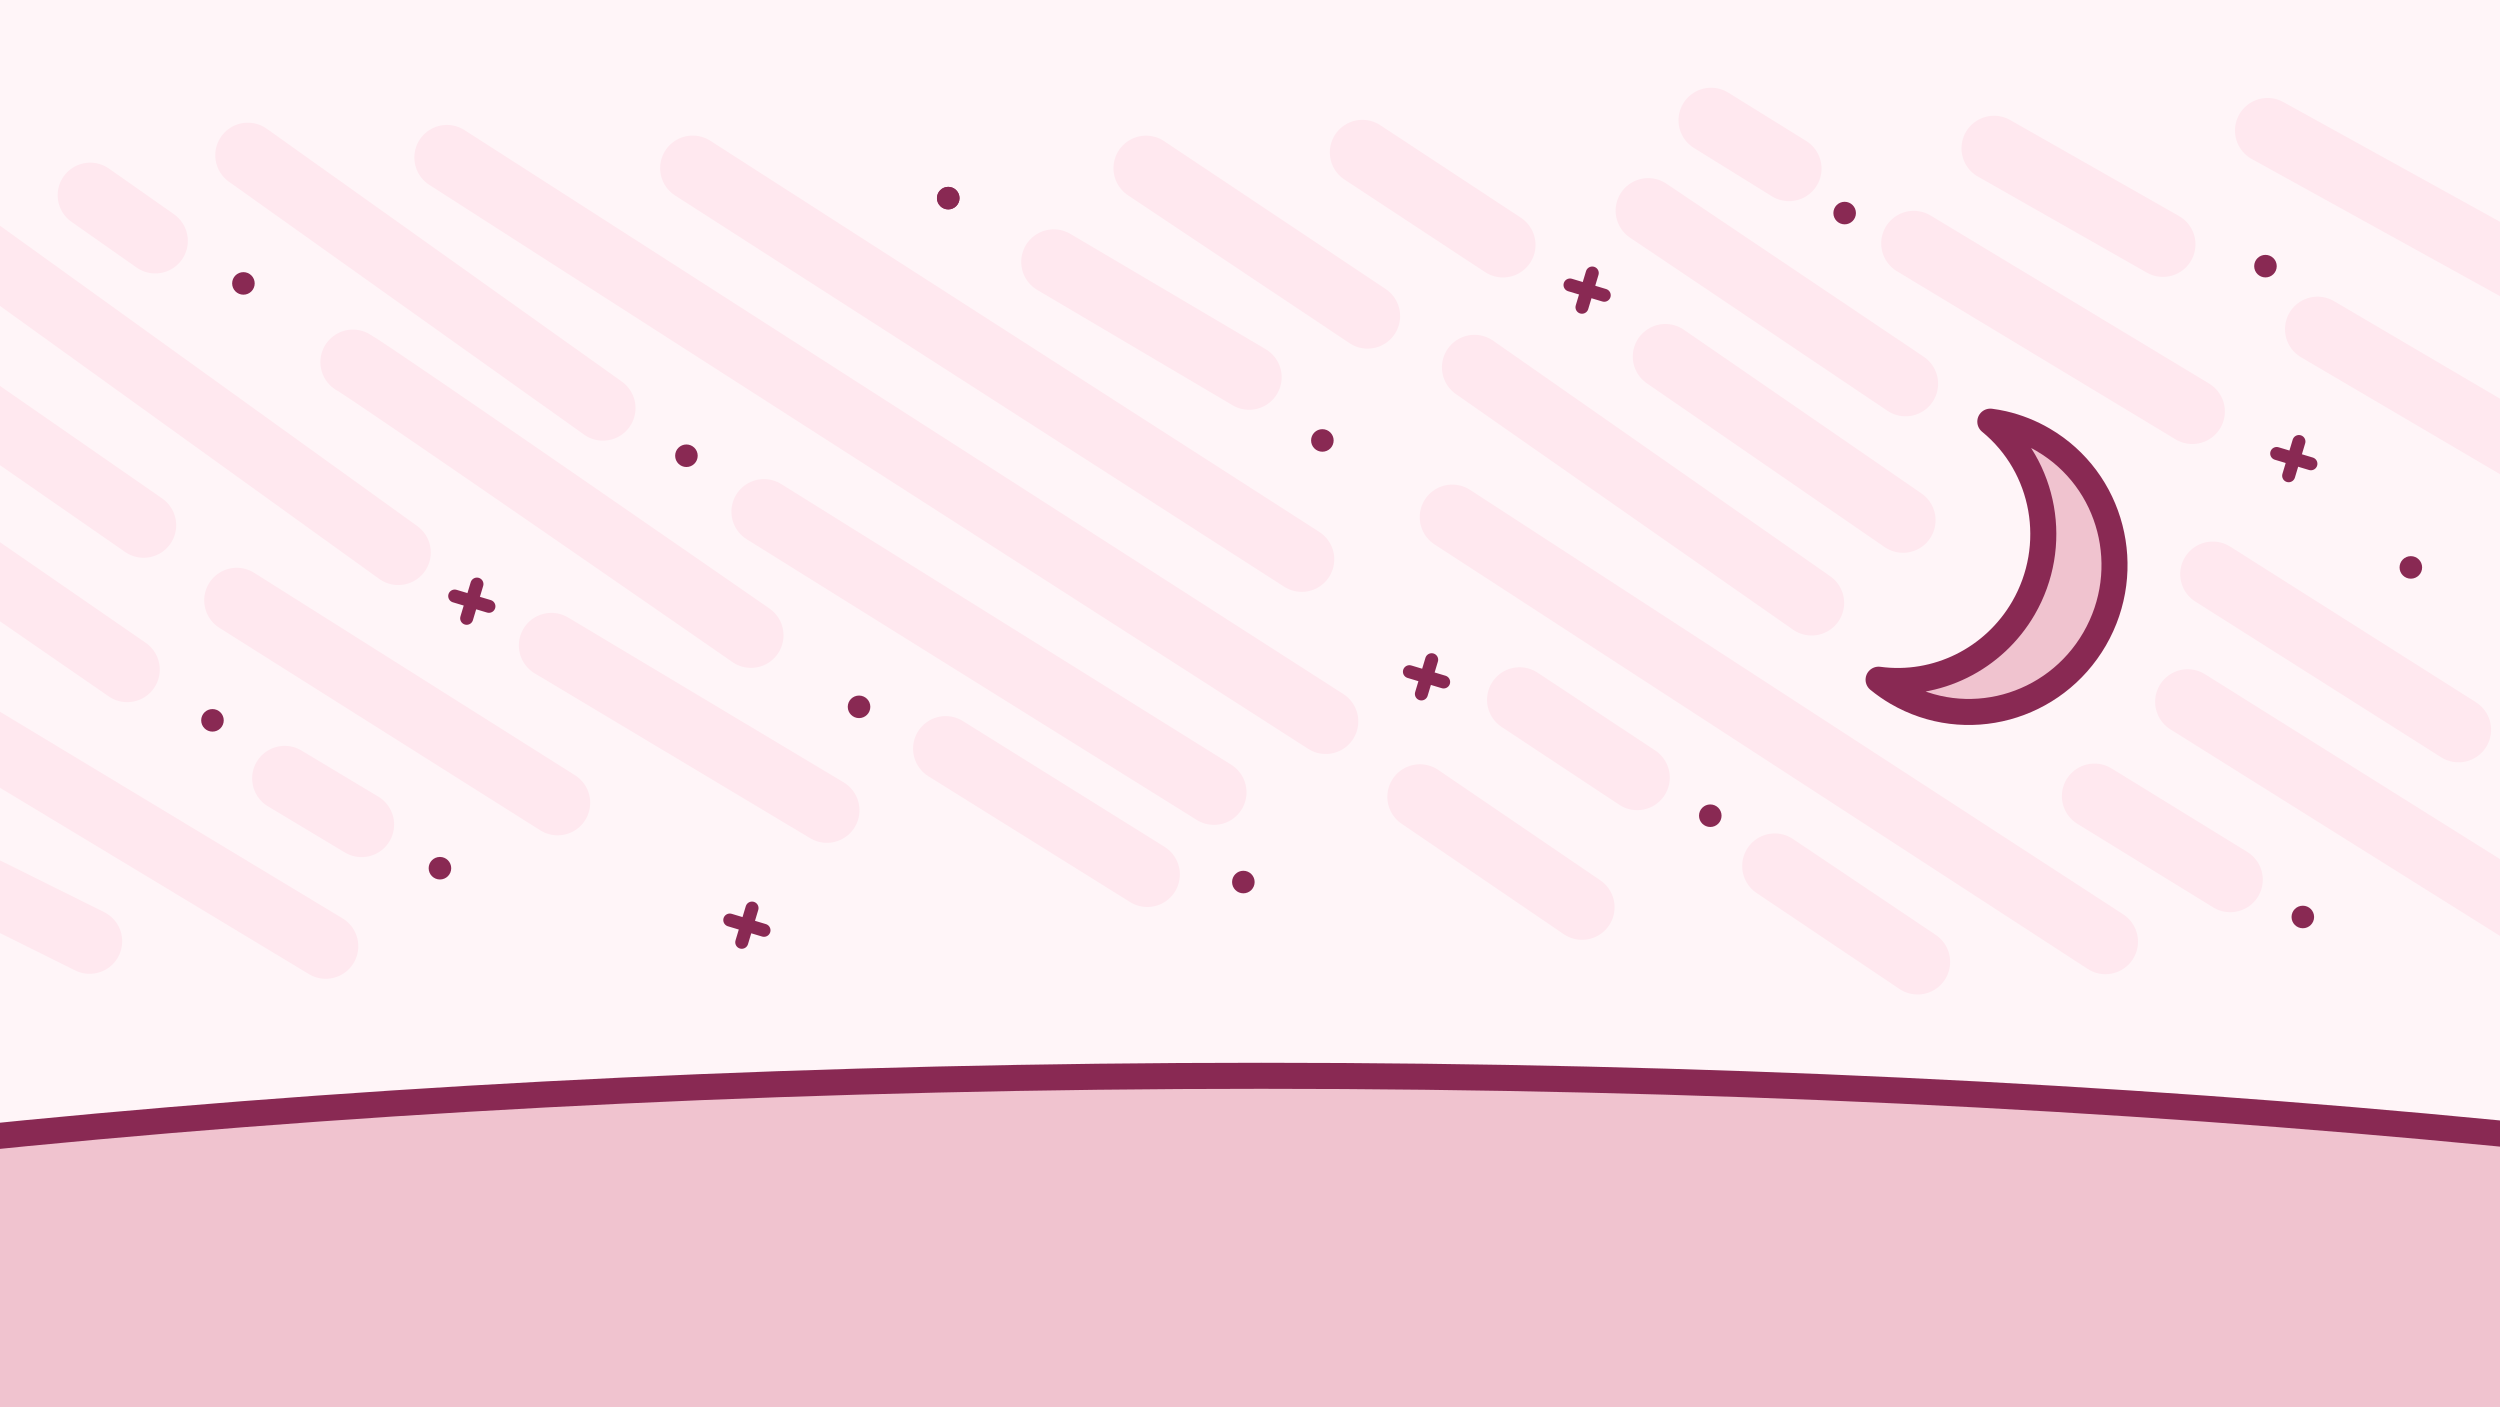
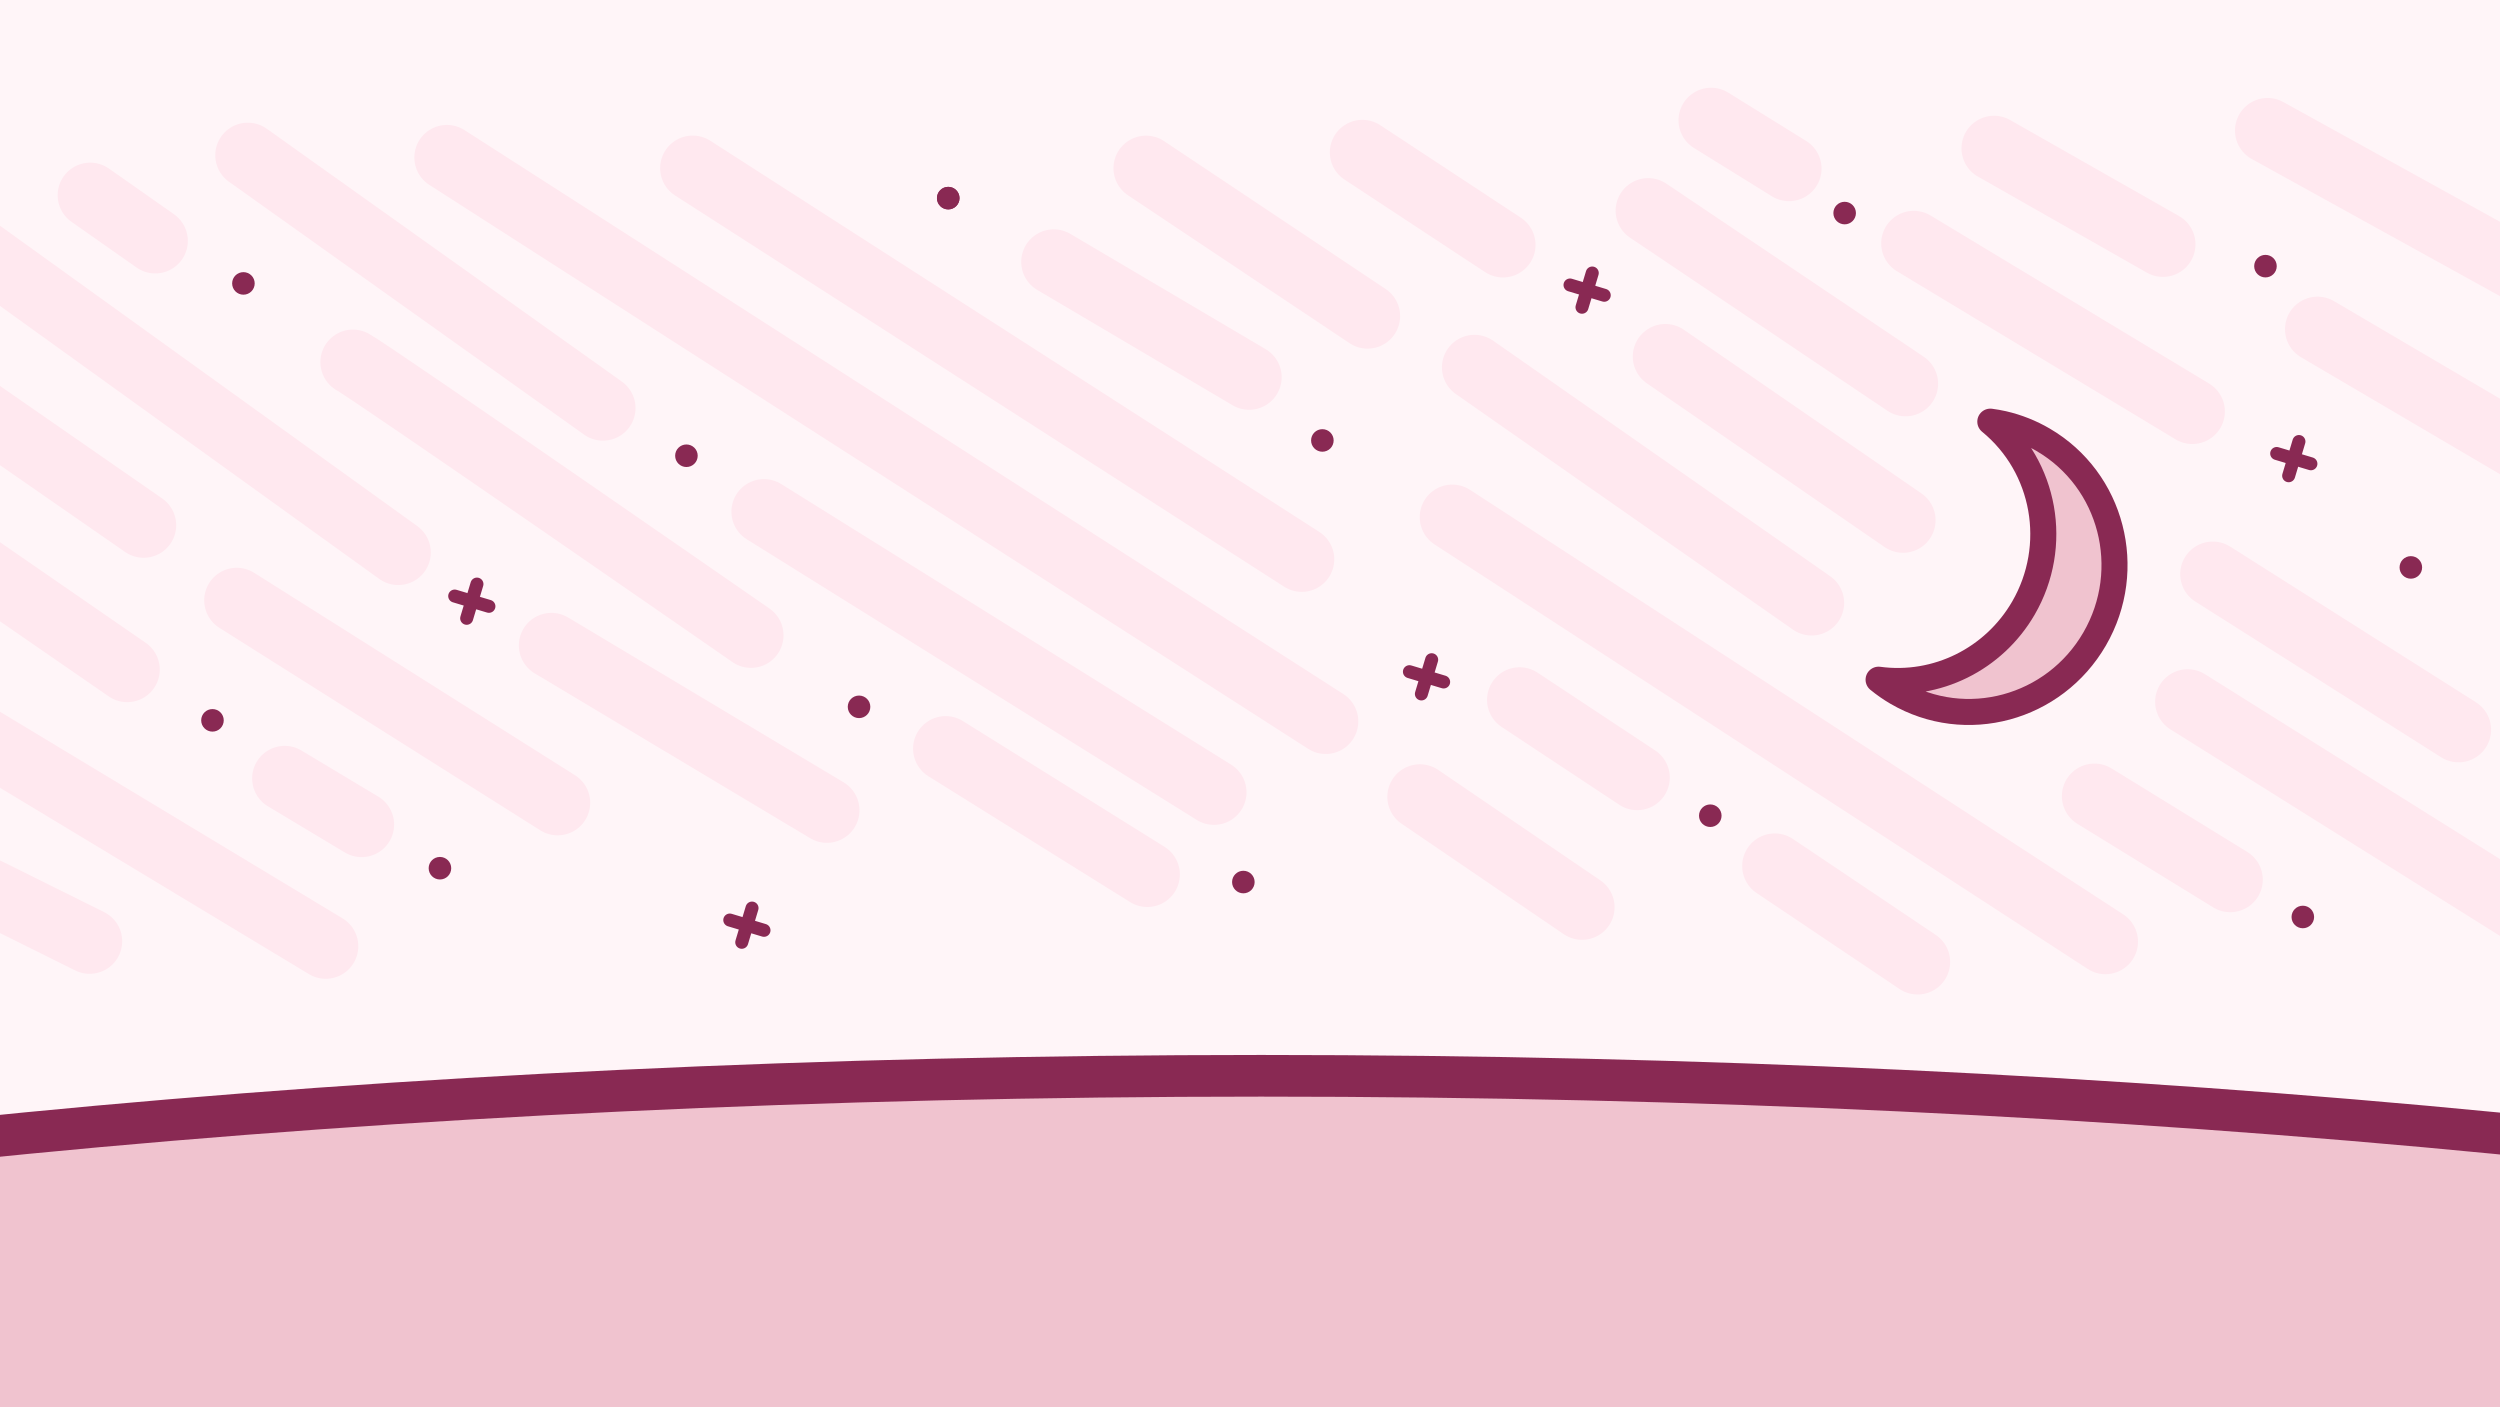
<svg xmlns="http://www.w3.org/2000/svg" width="1920" height="1080" viewBox="0 0 508 285.75" version="1.1" id="svg32033">
  <defs id="defs32030" />
  <g id="layer1">
    <rect style="font-variation-settings:normal;opacity:1;fill:#fff5f8;fill-opacity:1;stroke:none;stroke-width:3.969;stroke-linecap:round;stroke-linejoin:round;stroke-miterlimit:4;stroke-dasharray:none;stroke-dashoffset:0;stroke-opacity:1;stop-color:#000000;stop-opacity:1" id="rect45254" width="520.227" height="295.312" x="-6.726" y="-4.517" />
-     <ellipse style="font-variation-settings:normal;opacity:1;fill:#f0c3cf;fill-opacity:1;stroke:#892953;stroke-width:5.292;stroke-linecap:butt;stroke-linejoin:round;stroke-miterlimit:4;stroke-dasharray:none;stroke-dashoffset:0;stroke-opacity:1;stop-color:#000000;stop-opacity:1" id="path77463" cx="256.267" cy="367.029" rx="644.824" ry="148.429" />
+     <ellipse style="font-variation-settings:normal;opacity:1;fill:#f0c3cf;fill-opacity:1;stroke:#892953;stroke-width:8.467;stroke-linecap:butt;stroke-linejoin:round;stroke-miterlimit:4;stroke-dasharray:none;stroke-dashoffset:0;stroke-opacity:1;stop-color:#000000;stop-opacity:1" id="path77463" cx="256.267" cy="367.029" rx="644.824" ry="148.429" />
    <path id="path77569-9" style="font-variation-settings:normal;vector-effect:none;fill:#f0c3cf;fill-opacity:1;stroke:#892953;stroke-width:5.292;stroke-linecap:round;stroke-linejoin:round;stroke-miterlimit:4;stroke-dasharray:none;stroke-dashoffset:0;stroke-opacity:1;-inkscape-stroke:none;stop-color:#000000" d="m 407.042,86.142 a 29.317,29.673 19.775 0 0 -2.61,-0.462 29.317,29.673 19.775 0 1 6.732,37.877 29.317,29.673 19.775 0 1 -29.435,14.558 29.317,29.673 19.775 0 0 3.724,2.593 29.317,29.673 19.775 0 0 40.178,-10.873 29.317,29.673 19.775 0 0 -10.465,-40.471 29.317,29.673 19.775 0 0 -8.124,-3.222 z" />
    <circle style="font-variation-settings:normal;opacity:1;vector-effect:none;fill:#892953;fill-opacity:1;stroke:none;stroke-width:3.969;stroke-linecap:round;stroke-linejoin:round;stroke-miterlimit:4;stroke-dasharray:none;stroke-dashoffset:0;stroke-opacity:1;-inkscape-stroke:none;stop-color:#000000;stop-opacity:1" id="circle80447" cx="374.834" cy="43.295" r="2.292" />
    <circle style="font-variation-settings:normal;opacity:1;vector-effect:none;fill:#892953;fill-opacity:1;stroke:none;stroke-width:3.969;stroke-linecap:round;stroke-linejoin:round;stroke-miterlimit:4;stroke-dasharray:none;stroke-dashoffset:0;stroke-opacity:1;-inkscape-stroke:none;stop-color:#000000;stop-opacity:1" id="circle80449" cx="268.705" cy="89.499" r="2.292" />
    <circle style="font-variation-settings:normal;opacity:1;vector-effect:none;fill:#892953;fill-opacity:1;stroke:none;stroke-width:3.969;stroke-linecap:round;stroke-linejoin:round;stroke-miterlimit:4;stroke-dasharray:none;stroke-dashoffset:0;stroke-opacity:1;-inkscape-stroke:none;stop-color:#000000;stop-opacity:1" id="circle80451" cx="49.463" cy="57.59" r="2.292" />
    <circle style="font-variation-settings:normal;opacity:1;vector-effect:none;fill:#892953;fill-opacity:1;stroke:none;stroke-width:3.969;stroke-linecap:round;stroke-linejoin:round;stroke-miterlimit:4;stroke-dasharray:none;stroke-dashoffset:0;stroke-opacity:1;-inkscape-stroke:none;stop-color:#000000;stop-opacity:1" id="circle80453" cx="43.173" cy="146.374" r="2.292" />
    <circle style="font-variation-settings:normal;opacity:1;vector-effect:none;fill:#892953;fill-opacity:1;stroke:none;stroke-width:3.969;stroke-linecap:round;stroke-linejoin:round;stroke-miterlimit:4;stroke-dasharray:none;stroke-dashoffset:0;stroke-opacity:1;-inkscape-stroke:none;stop-color:#000000;stop-opacity:1" id="circle80455" cx="139.481" cy="92.608" r="2.292" />
    <circle style="font-variation-settings:normal;opacity:1;vector-effect:none;fill:#892953;fill-opacity:1;stroke:none;stroke-width:3.969;stroke-linecap:round;stroke-linejoin:round;stroke-miterlimit:4;stroke-dasharray:none;stroke-dashoffset:0;stroke-opacity:1;-inkscape-stroke:none;stop-color:#000000;stop-opacity:1" id="circle80457" cx="252.65" cy="179.232" r="2.292" />
    <circle style="font-variation-settings:normal;opacity:1;vector-effect:none;fill:#892953;fill-opacity:1;stroke:none;stroke-width:3.969;stroke-linecap:round;stroke-linejoin:round;stroke-miterlimit:4;stroke-dasharray:none;stroke-dashoffset:0;stroke-opacity:1;-inkscape-stroke:none;stop-color:#000000;stop-opacity:1" id="circle80459" cx="347.53" cy="165.753" r="2.292" />
    <circle style="font-variation-settings:normal;opacity:1;vector-effect:none;fill:#892953;fill-opacity:1;stroke:none;stroke-width:3.969;stroke-linecap:round;stroke-linejoin:round;stroke-miterlimit:4;stroke-dasharray:none;stroke-dashoffset:0;stroke-opacity:1;-inkscape-stroke:none;stop-color:#000000;stop-opacity:1" id="circle80461" cx="174.557" cy="143.629" r="2.292" />
    <circle style="font-variation-settings:normal;opacity:1;vector-effect:none;fill:#892953;fill-opacity:1;stroke:none;stroke-width:3.969;stroke-linecap:round;stroke-linejoin:round;stroke-miterlimit:4;stroke-dasharray:none;stroke-dashoffset:0;stroke-opacity:1;-inkscape-stroke:none;stop-color:#000000;stop-opacity:1" id="circle80463" cx="460.342" cy="54.082" r="2.292" />
    <circle style="font-variation-settings:normal;opacity:1;vector-effect:none;fill:#892953;fill-opacity:1;stroke:none;stroke-width:3.969;stroke-linecap:round;stroke-linejoin:round;stroke-miterlimit:4;stroke-dasharray:none;stroke-dashoffset:0;stroke-opacity:1;-inkscape-stroke:none;stop-color:#000000;stop-opacity:1" id="circle80465" cx="467.934" cy="186.331" r="2.292" />
    <circle style="font-variation-settings:normal;opacity:1;vector-effect:none;fill:#892953;fill-opacity:1;stroke:none;stroke-width:3.969;stroke-linecap:round;stroke-linejoin:round;stroke-miterlimit:4;stroke-dasharray:none;stroke-dashoffset:0;stroke-opacity:1;-inkscape-stroke:none;stop-color:#000000;stop-opacity:1" id="circle80467" cx="489.884" cy="115.3" r="2.292" />
    <circle style="font-variation-settings:normal;opacity:1;vector-effect:none;fill:#892953;fill-opacity:1;stroke:none;stroke-width:3.969;stroke-linecap:round;stroke-linejoin:round;stroke-miterlimit:4;stroke-dasharray:none;stroke-dashoffset:0;stroke-opacity:1;-inkscape-stroke:none;stop-color:#000000;stop-opacity:1" id="circle80469" cx="192.681" cy="40.26" r="2.292" />
    <circle style="font-variation-settings:normal;opacity:1;vector-effect:none;fill:#892953;fill-opacity:1;stroke:none;stroke-width:3.969;stroke-linecap:round;stroke-linejoin:round;stroke-miterlimit:4;stroke-dasharray:none;stroke-dashoffset:0;stroke-opacity:1;-inkscape-stroke:none;stop-color:#000000;stop-opacity:1" id="circle80471" cx="192.681" cy="40.26" r="2.292" />
    <circle style="font-variation-settings:normal;opacity:1;vector-effect:none;fill:#892953;fill-opacity:1;stroke:none;stroke-width:3.969;stroke-linecap:round;stroke-linejoin:round;stroke-miterlimit:4;stroke-dasharray:none;stroke-dashoffset:0;stroke-opacity:1;-inkscape-stroke:none;stop-color:#000000;stop-opacity:1" id="path79253" cx="89.396" cy="176.421" r="2.292" />
    <g id="g81149" transform="translate(-7.401695,-8.262112)">
      <path style="font-variation-settings:normal;opacity:1;fill:#f0c3cf;fill-opacity:1;stroke:#892953;stroke-width:2.646;stroke-linecap:round;stroke-linejoin:round;stroke-miterlimit:4;stroke-dasharray:none;stroke-dashoffset:0;stroke-opacity:1;stop-color:#000000;stop-opacity:1" d="m 328.862,70.691 2.086,-6.95" id="path81145" />
      <path style="font-variation-settings:normal;fill:#f0c3cf;fill-opacity:1;stroke:#892953;stroke-width:2.646;stroke-linecap:round;stroke-linejoin:round;stroke-miterlimit:4;stroke-dasharray:none;stroke-dashoffset:0;stroke-opacity:1;stop-color:#000000" d="m 326.43,66.173 6.95,2.086" id="path81147" />
    </g>
    <g id="g81155" transform="translate(136.1947,25.97804)">
      <path style="font-variation-settings:normal;opacity:1;fill:#f0c3cf;fill-opacity:1;stroke:#892953;stroke-width:2.646;stroke-linecap:round;stroke-linejoin:round;stroke-miterlimit:4;stroke-dasharray:none;stroke-dashoffset:0;stroke-opacity:1;stop-color:#000000;stop-opacity:1" d="m 328.862,70.691 2.086,-6.95" id="path81151" />
      <path style="font-variation-settings:normal;fill:#f0c3cf;fill-opacity:1;stroke:#892953;stroke-width:2.646;stroke-linecap:round;stroke-linejoin:round;stroke-miterlimit:4;stroke-dasharray:none;stroke-dashoffset:0;stroke-opacity:1;stop-color:#000000" d="m 326.43,66.173 6.95,2.086" id="path81153" />
    </g>
    <g id="g81161" transform="translate(-40.03405,70.31513)">
      <path style="font-variation-settings:normal;opacity:1;fill:#f0c3cf;fill-opacity:1;stroke:#892953;stroke-width:2.646;stroke-linecap:round;stroke-linejoin:round;stroke-miterlimit:4;stroke-dasharray:none;stroke-dashoffset:0;stroke-opacity:1;stop-color:#000000;stop-opacity:1" d="m 328.862,70.691 2.086,-6.95" id="path81157" />
      <path style="font-variation-settings:normal;fill:#f0c3cf;fill-opacity:1;stroke:#892953;stroke-width:2.646;stroke-linecap:round;stroke-linejoin:round;stroke-miterlimit:4;stroke-dasharray:none;stroke-dashoffset:0;stroke-opacity:1;stop-color:#000000" d="m 326.43,66.173 6.95,2.086" id="path81159" />
    </g>
    <g id="g81167" transform="translate(-178.1372,120.7811)">
      <path style="font-variation-settings:normal;opacity:1;fill:#f0c3cf;fill-opacity:1;stroke:#892953;stroke-width:2.646;stroke-linecap:round;stroke-linejoin:round;stroke-miterlimit:4;stroke-dasharray:none;stroke-dashoffset:0;stroke-opacity:1;stop-color:#000000;stop-opacity:1" d="m 328.862,70.691 2.086,-6.95" id="path81163" />
      <path style="font-variation-settings:normal;fill:#f0c3cf;fill-opacity:1;stroke:#892953;stroke-width:2.646;stroke-linecap:round;stroke-linejoin:round;stroke-miterlimit:4;stroke-dasharray:none;stroke-dashoffset:0;stroke-opacity:1;stop-color:#000000" d="m 326.43,66.173 6.95,2.086" id="path81165" />
    </g>
    <g id="g81143" transform="translate(-234.0326,54.94599)">
      <path style="font-variation-settings:normal;opacity:1;fill:#f0c3cf;fill-opacity:1;stroke:#892953;stroke-width:2.646;stroke-linecap:round;stroke-linejoin:round;stroke-miterlimit:4;stroke-dasharray:none;stroke-dashoffset:0;stroke-opacity:1;stop-color:#000000;stop-opacity:1" d="m 328.862,70.691 2.086,-6.95" id="path80944" />
      <path style="font-variation-settings:normal;fill:#f0c3cf;fill-opacity:1;stroke:#892953;stroke-width:2.646;stroke-linecap:round;stroke-linejoin:round;stroke-miterlimit:4;stroke-dasharray:none;stroke-dashoffset:0;stroke-opacity:1;stop-color:#000000" d="m 326.43,66.173 6.95,2.086" id="path80944-6" />
    </g>
    <path style="font-variation-settings:normal;opacity:1;vector-effect:none;fill:none;fill-opacity:1;stroke:#ffe8ef;stroke-width:13.229;stroke-linecap:round;stroke-linejoin:miter;stroke-miterlimit:4;stroke-dasharray:none;stroke-dashoffset:0;stroke-opacity:1;-inkscape-stroke:none;stop-color:#000000;stop-opacity:1" d="m 140.754,34.162 123.755,79.491" id="path81552" />
    <path style="font-variation-settings:normal;opacity:1;vector-effect:none;fill:none;fill-opacity:1;stroke:#ffe8ef;stroke-width:13.229;stroke-linecap:round;stroke-linejoin:miter;stroke-miterlimit:4;stroke-dasharray:none;stroke-dashoffset:0;stroke-opacity:1;-inkscape-stroke:none;stop-color:#000000;stop-opacity:1" d="M 90.81,32.002 269.391,146.596" id="path81695" />
    <path style="font-variation-settings:normal;opacity:1;vector-effect:none;fill:none;fill-opacity:1;stroke:#ffe8ef;stroke-width:13.229;stroke-linecap:round;stroke-linejoin:miter;stroke-miterlimit:4;stroke-dasharray:none;stroke-dashoffset:0;stroke-opacity:1;-inkscape-stroke:none;stop-color:#000000;stop-opacity:1" d="M 50.358,31.543 122.523,82.928" id="path81838" />
    <path style="font-variation-settings:normal;opacity:1;vector-effect:none;fill:none;fill-opacity:1;stroke:#ffe8ef;stroke-width:13.229;stroke-linecap:round;stroke-linejoin:miter;stroke-miterlimit:4;stroke-dasharray:none;stroke-dashoffset:0;stroke-opacity:1;-inkscape-stroke:none;stop-color:#000000;stop-opacity:1" d="m 155.238,103.967 91.44,57.032" id="path81953" />
    <path style="font-variation-settings:normal;opacity:1;vector-effect:none;fill:none;fill-opacity:1;stroke:#ffe8ef;stroke-width:13.229;stroke-linecap:round;stroke-linejoin:miter;stroke-miterlimit:4;stroke-dasharray:none;stroke-dashoffset:0;stroke-opacity:1;-inkscape-stroke:none;stop-color:#000000;stop-opacity:1" d="m 71.717,73.583 c 3.38,1.782 80.88,55.513 80.88,55.513" id="path82124" />
    <path style="font-variation-settings:normal;opacity:1;vector-effect:none;fill:none;fill-opacity:1;stroke:#ffe8ef;stroke-width:13.229;stroke-linecap:round;stroke-linejoin:miter;stroke-miterlimit:4;stroke-dasharray:none;stroke-dashoffset:0;stroke-opacity:1;-inkscape-stroke:none;stop-color:#000000;stop-opacity:1" d="m 192.15,152.127 40.984,25.561" id="path82267" />
    <path style="font-variation-settings:normal;opacity:1;vector-effect:none;fill:none;fill-opacity:1;stroke:#ffe8ef;stroke-width:13.229;stroke-linecap:round;stroke-linejoin:miter;stroke-miterlimit:4;stroke-dasharray:none;stroke-dashoffset:0;stroke-opacity:1;-inkscape-stroke:none;stop-color:#000000;stop-opacity:1" d="m 112.043,131.149 55.986,33.501" id="path82790" />
    <path style="font-variation-settings:normal;opacity:1;vector-effect:none;fill:none;fill-opacity:1;stroke:#ffe8ef;stroke-width:13.229;stroke-linecap:round;stroke-linejoin:miter;stroke-miterlimit:4;stroke-dasharray:none;stroke-dashoffset:0;stroke-opacity:1;-inkscape-stroke:none;stop-color:#000000;stop-opacity:1" d="M -16.526,42.12 80.923,112.268" id="path82933" />
    <path style="font-variation-settings:normal;opacity:1;vector-effect:none;fill:none;fill-opacity:1;stroke:#ffe8ef;stroke-width:13.229;stroke-linecap:round;stroke-linejoin:miter;stroke-miterlimit:4;stroke-dasharray:none;stroke-dashoffset:0;stroke-opacity:1;-inkscape-stroke:none;stop-color:#000000;stop-opacity:1" d="M 299.616,74.65 368.118,122.519" id="path83076" />
    <path style="font-variation-settings:normal;opacity:1;vector-effect:none;fill:none;fill-opacity:1;stroke:#ffe8ef;stroke-width:13.229;stroke-linecap:round;stroke-linejoin:miter;stroke-miterlimit:4;stroke-dasharray:none;stroke-dashoffset:0;stroke-opacity:1;-inkscape-stroke:none;stop-color:#000000;stop-opacity:1" d="m 338.396,72.448 48.297,33.267" id="path84501" />
    <path style="font-variation-settings:normal;opacity:1;vector-effect:none;fill:none;fill-opacity:1;stroke:#ffe8ef;stroke-width:13.229;stroke-linecap:round;stroke-linejoin:miter;stroke-miterlimit:4;stroke-dasharray:none;stroke-dashoffset:0;stroke-opacity:1;-inkscape-stroke:none;stop-color:#000000;stop-opacity:1" d="m 334.909,42.805 52.301,35.173" id="path84644" />
    <path style="font-variation-settings:normal;opacity:1;vector-effect:none;fill:none;fill-opacity:1;stroke:#ffe8ef;stroke-width:13.229;stroke-linecap:round;stroke-linejoin:miter;stroke-miterlimit:4;stroke-dasharray:none;stroke-dashoffset:0;stroke-opacity:1;-inkscape-stroke:none;stop-color:#000000;stop-opacity:1" d="m 388.875,49.454 56.606,34.156" id="path84787" />
    <path style="font-variation-settings:normal;opacity:1;vector-effect:none;fill:none;fill-opacity:1;stroke:#ffe8ef;stroke-width:13.229;stroke-linecap:round;stroke-linejoin:miter;stroke-miterlimit:4;stroke-dasharray:none;stroke-dashoffset:0;stroke-opacity:1;-inkscape-stroke:none;stop-color:#000000;stop-opacity:1" d="M 363.525,34.261 347.687,24.443" id="path84930" />
    <path style="font-variation-settings:normal;opacity:1;vector-effect:none;fill:none;fill-opacity:1;stroke:#ffe8ef;stroke-width:13.229;stroke-linecap:round;stroke-linejoin:miter;stroke-miterlimit:4;stroke-dasharray:none;stroke-dashoffset:0;stroke-opacity:1;-inkscape-stroke:none;stop-color:#000000;stop-opacity:1" d="M 305.404,49.766 276.835,30.965" id="path85153" />
    <path style="font-variation-settings:normal;opacity:1;vector-effect:none;fill:none;fill-opacity:1;stroke:#ffe8ef;stroke-width:13.229;stroke-linecap:round;stroke-linejoin:miter;stroke-miterlimit:4;stroke-dasharray:none;stroke-dashoffset:0;stroke-opacity:1;-inkscape-stroke:none;stop-color:#000000;stop-opacity:1" d="M 295.101,105.083 427.827,191.341" id="path85315" />
    <path style="font-variation-settings:normal;opacity:1;vector-effect:none;fill:none;fill-opacity:1;stroke:#ffe8ef;stroke-width:13.229;stroke-linecap:round;stroke-linejoin:miter;stroke-miterlimit:4;stroke-dasharray:none;stroke-dashoffset:0;stroke-opacity:1;-inkscape-stroke:none;stop-color:#000000;stop-opacity:1" d="m 425.588,161.772 27.595,16.973" id="path85458" />
    <path style="font-variation-settings:normal;opacity:1;vector-effect:none;fill:none;fill-opacity:1;stroke:#ffe8ef;stroke-width:13.229;stroke-linecap:round;stroke-linejoin:miter;stroke-miterlimit:4;stroke-dasharray:none;stroke-dashoffset:0;stroke-opacity:1;-inkscape-stroke:none;stop-color:#000000;stop-opacity:1" d="m 444.537,142.602 103.169,64.66" id="path85700" />
    <path style="font-variation-settings:normal;opacity:1;vector-effect:none;fill:none;fill-opacity:1;stroke:#ffe8ef;stroke-width:13.229;stroke-linecap:round;stroke-linejoin:miter;stroke-miterlimit:4;stroke-dasharray:none;stroke-dashoffset:0;stroke-opacity:1;-inkscape-stroke:none;stop-color:#000000;stop-opacity:1" d="m 449.635,116.661 49.94,31.628" id="path85856" />
    <path style="font-variation-settings:normal;opacity:1;vector-effect:none;fill:none;fill-opacity:1;stroke:#ffe8ef;stroke-width:13.229;stroke-linecap:round;stroke-linejoin:miter;stroke-miterlimit:4;stroke-dasharray:none;stroke-dashoffset:0;stroke-opacity:1;-inkscape-stroke:none;stop-color:#000000;stop-opacity:1" d="m 48.109,121.985 65.207,41.141" id="path86269" />
    <path style="font-variation-settings:normal;opacity:1;vector-effect:none;fill:none;fill-opacity:1;stroke:#ffe8ef;stroke-width:13.229;stroke-linecap:round;stroke-linejoin:miter;stroke-miterlimit:4;stroke-dasharray:none;stroke-dashoffset:0;stroke-opacity:1;-inkscape-stroke:none;stop-color:#000000;stop-opacity:1" d="m 232.873,34.179 45.018,30.049" id="path86492" />
    <path style="font-variation-settings:normal;opacity:1;vector-effect:none;fill:none;fill-opacity:1;stroke:#ffe8ef;stroke-width:13.229;stroke-linecap:round;stroke-linejoin:miter;stroke-miterlimit:4;stroke-dasharray:none;stroke-dashoffset:0;stroke-opacity:1;-inkscape-stroke:none;stop-color:#000000;stop-opacity:1" d="M 214.126,53.216 253.822,76.653" id="path86966" />
    <path style="font-variation-settings:normal;opacity:1;vector-effect:none;fill:none;fill-opacity:1;stroke:#ffe8ef;stroke-width:13.229;stroke-linecap:round;stroke-linejoin:miter;stroke-miterlimit:4;stroke-dasharray:none;stroke-dashoffset:0;stroke-opacity:1;-inkscape-stroke:none;stop-color:#000000;stop-opacity:1" d="m 308.781,142.201 23.905,15.809" id="path87208" />
    <path style="font-variation-settings:normal;opacity:1;vector-effect:none;fill:none;fill-opacity:1;stroke:#ffe8ef;stroke-width:13.229;stroke-linecap:round;stroke-linejoin:miter;stroke-miterlimit:4;stroke-dasharray:none;stroke-dashoffset:0;stroke-opacity:1;-inkscape-stroke:none;stop-color:#000000;stop-opacity:1" d="m 360.627,175.969 29.03,19.496" id="path87351" />
    <path style="font-variation-settings:normal;opacity:1;vector-effect:none;fill:none;fill-opacity:1;stroke:#ffe8ef;stroke-width:13.229;stroke-linecap:round;stroke-linejoin:miter;stroke-miterlimit:4;stroke-dasharray:none;stroke-dashoffset:0;stroke-opacity:1;-inkscape-stroke:none;stop-color:#000000;stop-opacity:1" d="m 405.187,30.136 34.319,19.513" id="path87494" />
    <path style="font-variation-settings:normal;opacity:1;vector-effect:none;fill:none;fill-opacity:1;stroke:#ffe8ef;stroke-width:13.229;stroke-linecap:round;stroke-linejoin:miter;stroke-miterlimit:4;stroke-dasharray:none;stroke-dashoffset:0;stroke-opacity:1;-inkscape-stroke:none;stop-color:#000000;stop-opacity:1" d="m 470.925,66.896 91.432,53.741" id="path87637" />
    <path style="font-variation-settings:normal;opacity:1;vector-effect:none;fill:none;fill-opacity:1;stroke:#ffe8ef;stroke-width:13.229;stroke-linecap:round;stroke-linejoin:miter;stroke-miterlimit:4;stroke-dasharray:none;stroke-dashoffset:0;stroke-opacity:1;-inkscape-stroke:none;stop-color:#000000;stop-opacity:1" d="m 57.849,158.173 15.623,9.378" id="path87780" />
    <path style="font-variation-settings:normal;opacity:1;vector-effect:none;fill:none;fill-opacity:1;stroke:#ffe8ef;stroke-width:13.229;stroke-linecap:round;stroke-linejoin:miter;stroke-miterlimit:4;stroke-dasharray:none;stroke-dashoffset:0;stroke-opacity:1;-inkscape-stroke:none;stop-color:#000000;stop-opacity:1" d="M 25.849,136.064 -26.363,100.019" id="path88003" />
    <path style="font-variation-settings:normal;opacity:1;vector-effect:none;fill:none;fill-opacity:1;stroke:#ffe8ef;stroke-width:13.229;stroke-linecap:round;stroke-linejoin:miter;stroke-miterlimit:4;stroke-dasharray:none;stroke-dashoffset:0;stroke-opacity:1;-inkscape-stroke:none;stop-color:#000000;stop-opacity:1" d="M 29.189,106.724 -20.9,71.977" id="path88146" />
    <path style="font-variation-settings:normal;opacity:1;vector-effect:none;fill:none;fill-opacity:1;stroke:#ffe8ef;stroke-width:13.229;stroke-linecap:round;stroke-linejoin:miter;stroke-miterlimit:4;stroke-dasharray:none;stroke-dashoffset:0;stroke-opacity:1;-inkscape-stroke:none;stop-color:#000000;stop-opacity:1" d="M 66.191,192.276 -47.724,123.571" id="path88289" />
    <path style="font-variation-settings:normal;opacity:1;vector-effect:none;fill:none;fill-opacity:1;stroke:#ffe8ef;stroke-width:13.229;stroke-linecap:round;stroke-linejoin:miter;stroke-miterlimit:4;stroke-dasharray:none;stroke-dashoffset:0;stroke-opacity:1;-inkscape-stroke:none;stop-color:#000000;stop-opacity:1" d="m 18.215,191.265 -59.934,-29.774" id="path88445" />
    <path style="font-variation-settings:normal;opacity:1;vector-effect:none;fill:none;fill-opacity:1;stroke:#ffe8ef;stroke-width:13.229;stroke-linecap:round;stroke-linejoin:miter;stroke-miterlimit:4;stroke-dasharray:none;stroke-dashoffset:0;stroke-opacity:1;-inkscape-stroke:none;stop-color:#000000;stop-opacity:1" d="m 288.522,161.915 32.945,22.44" id="path89641" />
    <path style="font-variation-settings:normal;opacity:1;vector-effect:none;fill:none;fill-opacity:1;stroke:#ffe8ef;stroke-width:13.229;stroke-linecap:round;stroke-linejoin:miter;stroke-miterlimit:4;stroke-dasharray:none;stroke-dashoffset:0;stroke-opacity:1;-inkscape-stroke:none;stop-color:#000000;stop-opacity:1" d="m 460.764,26.524 92.042,50.856" id="path93446" />
    <path style="font-variation-settings:normal;opacity:1;vector-effect:none;fill:none;fill-opacity:1;stroke:#ffe8ef;stroke-width:13.229;stroke-linecap:round;stroke-linejoin:miter;stroke-miterlimit:4;stroke-dasharray:none;stroke-dashoffset:0;stroke-opacity:1;-inkscape-stroke:none;stop-color:#000000;stop-opacity:1" d="m 18.331,39.665 13.221,9.285" id="path93882" />
  </g>
</svg>
